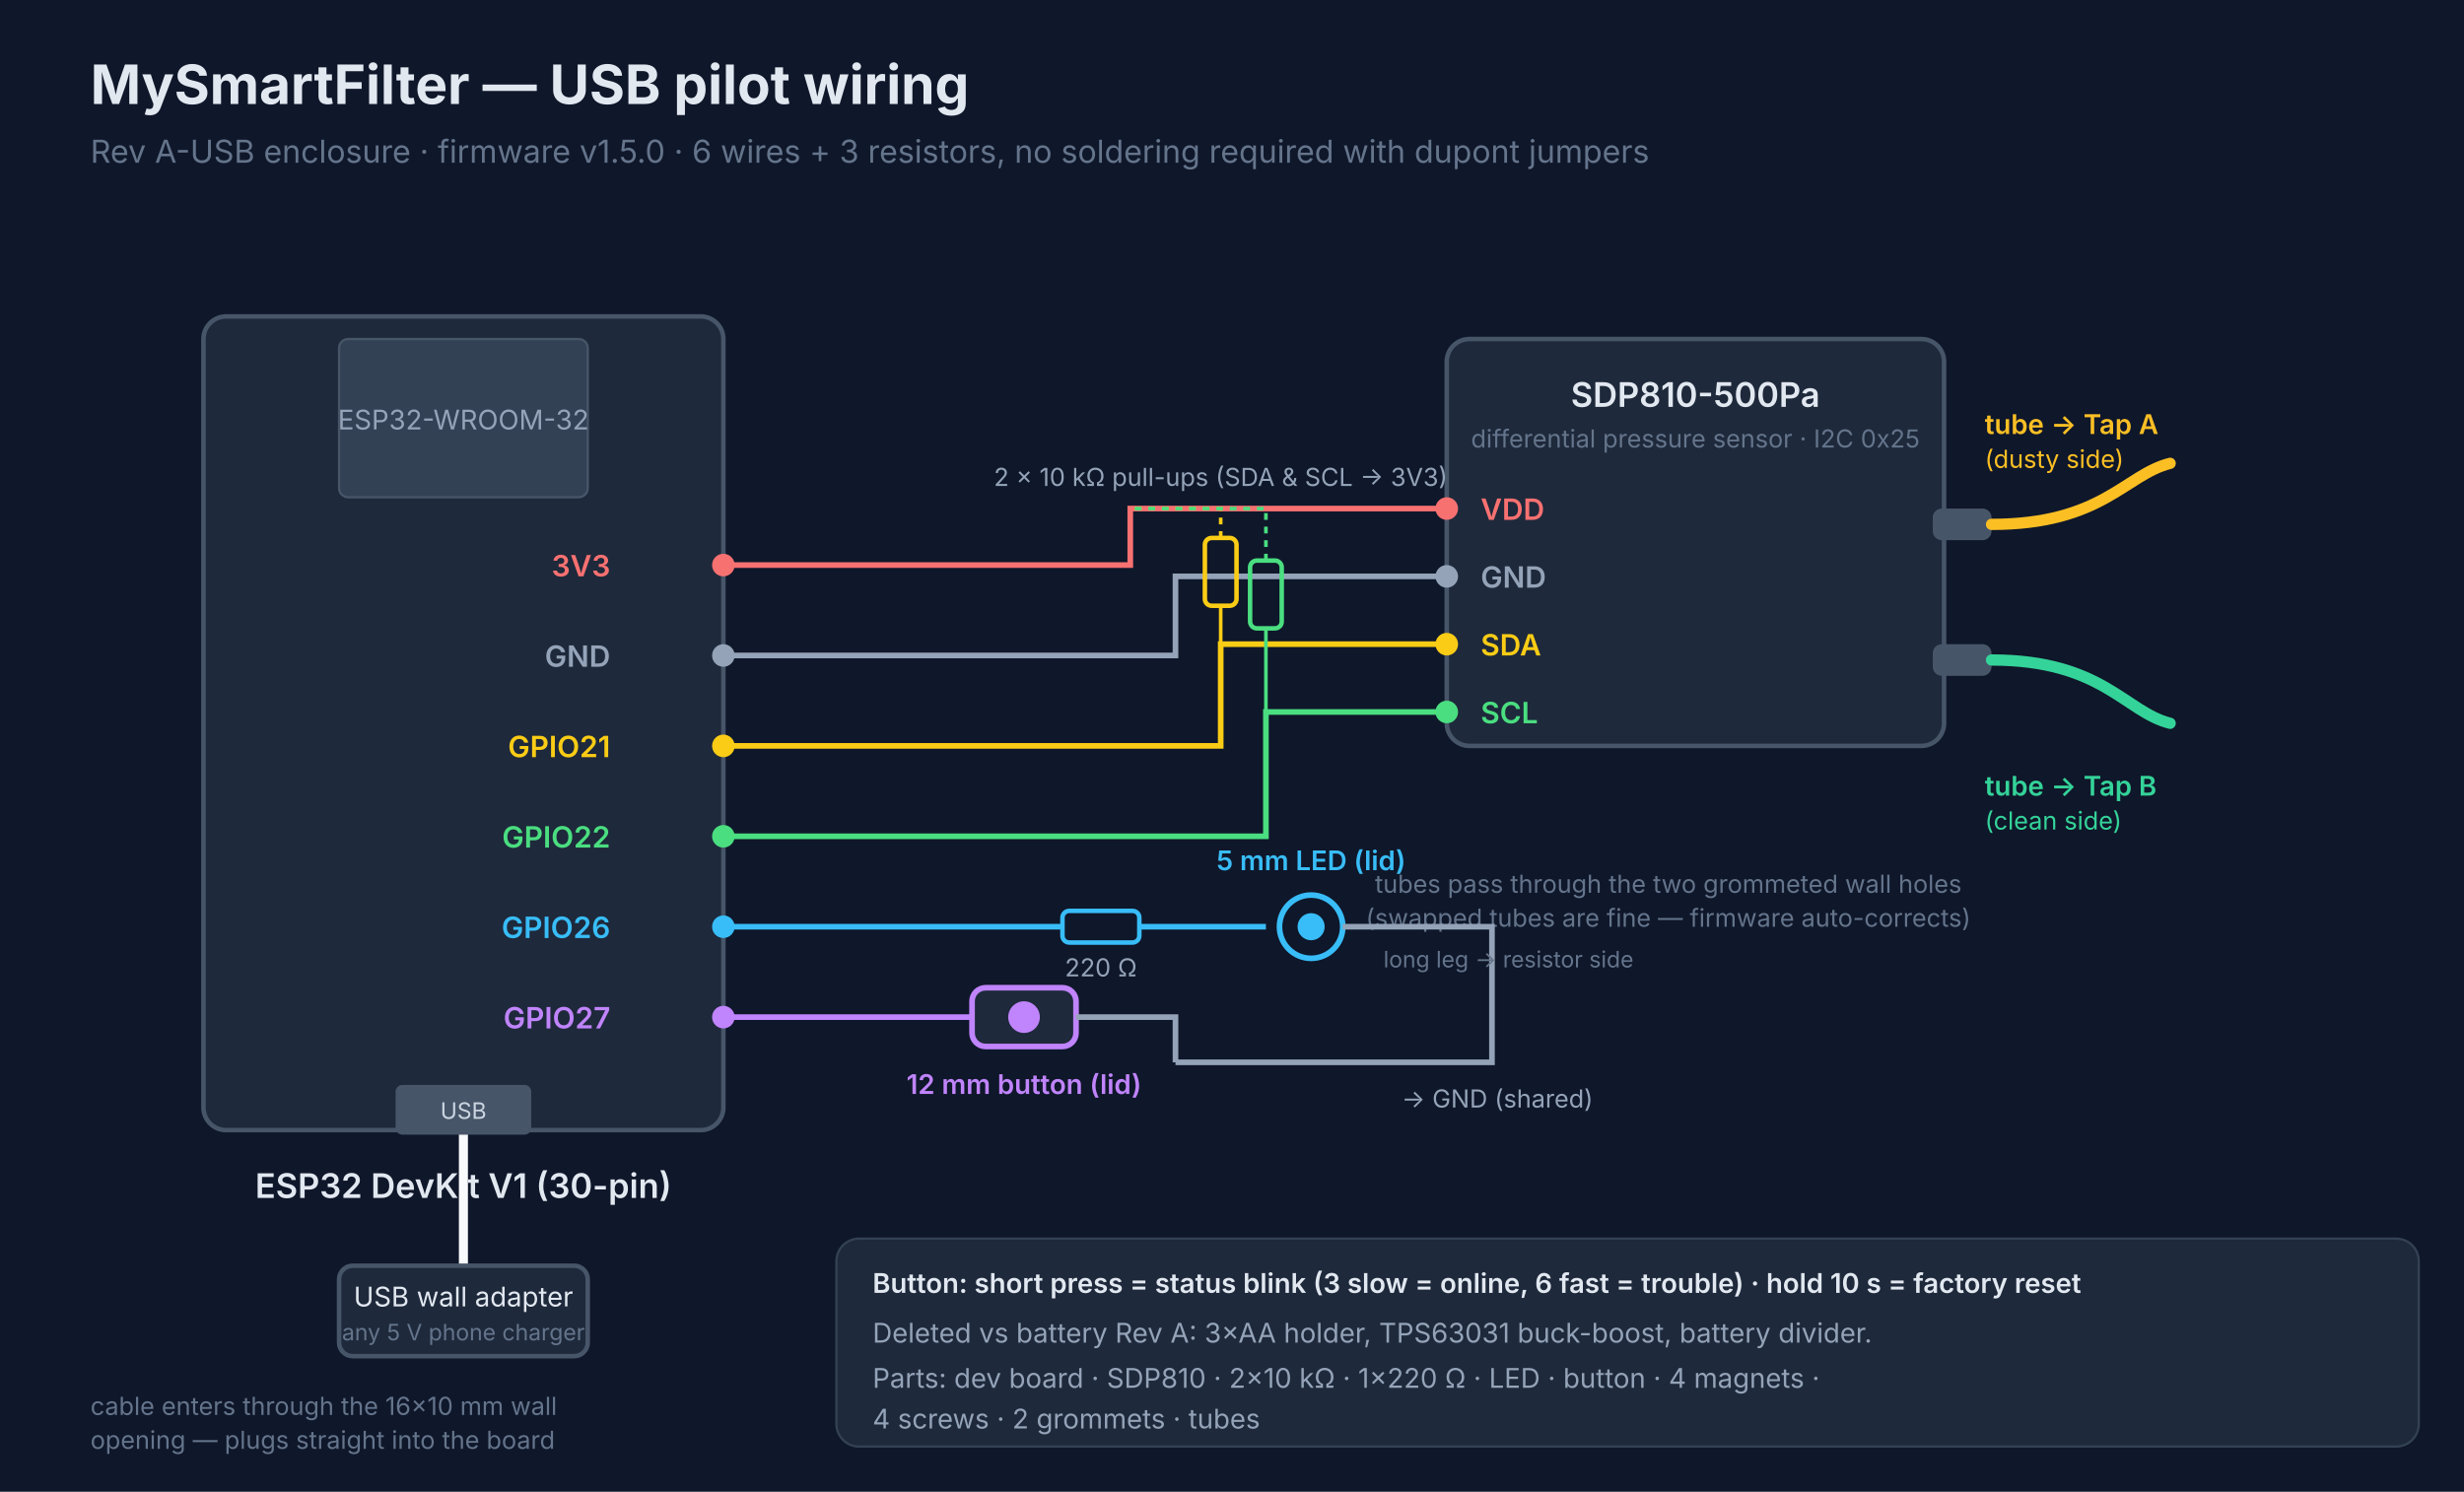
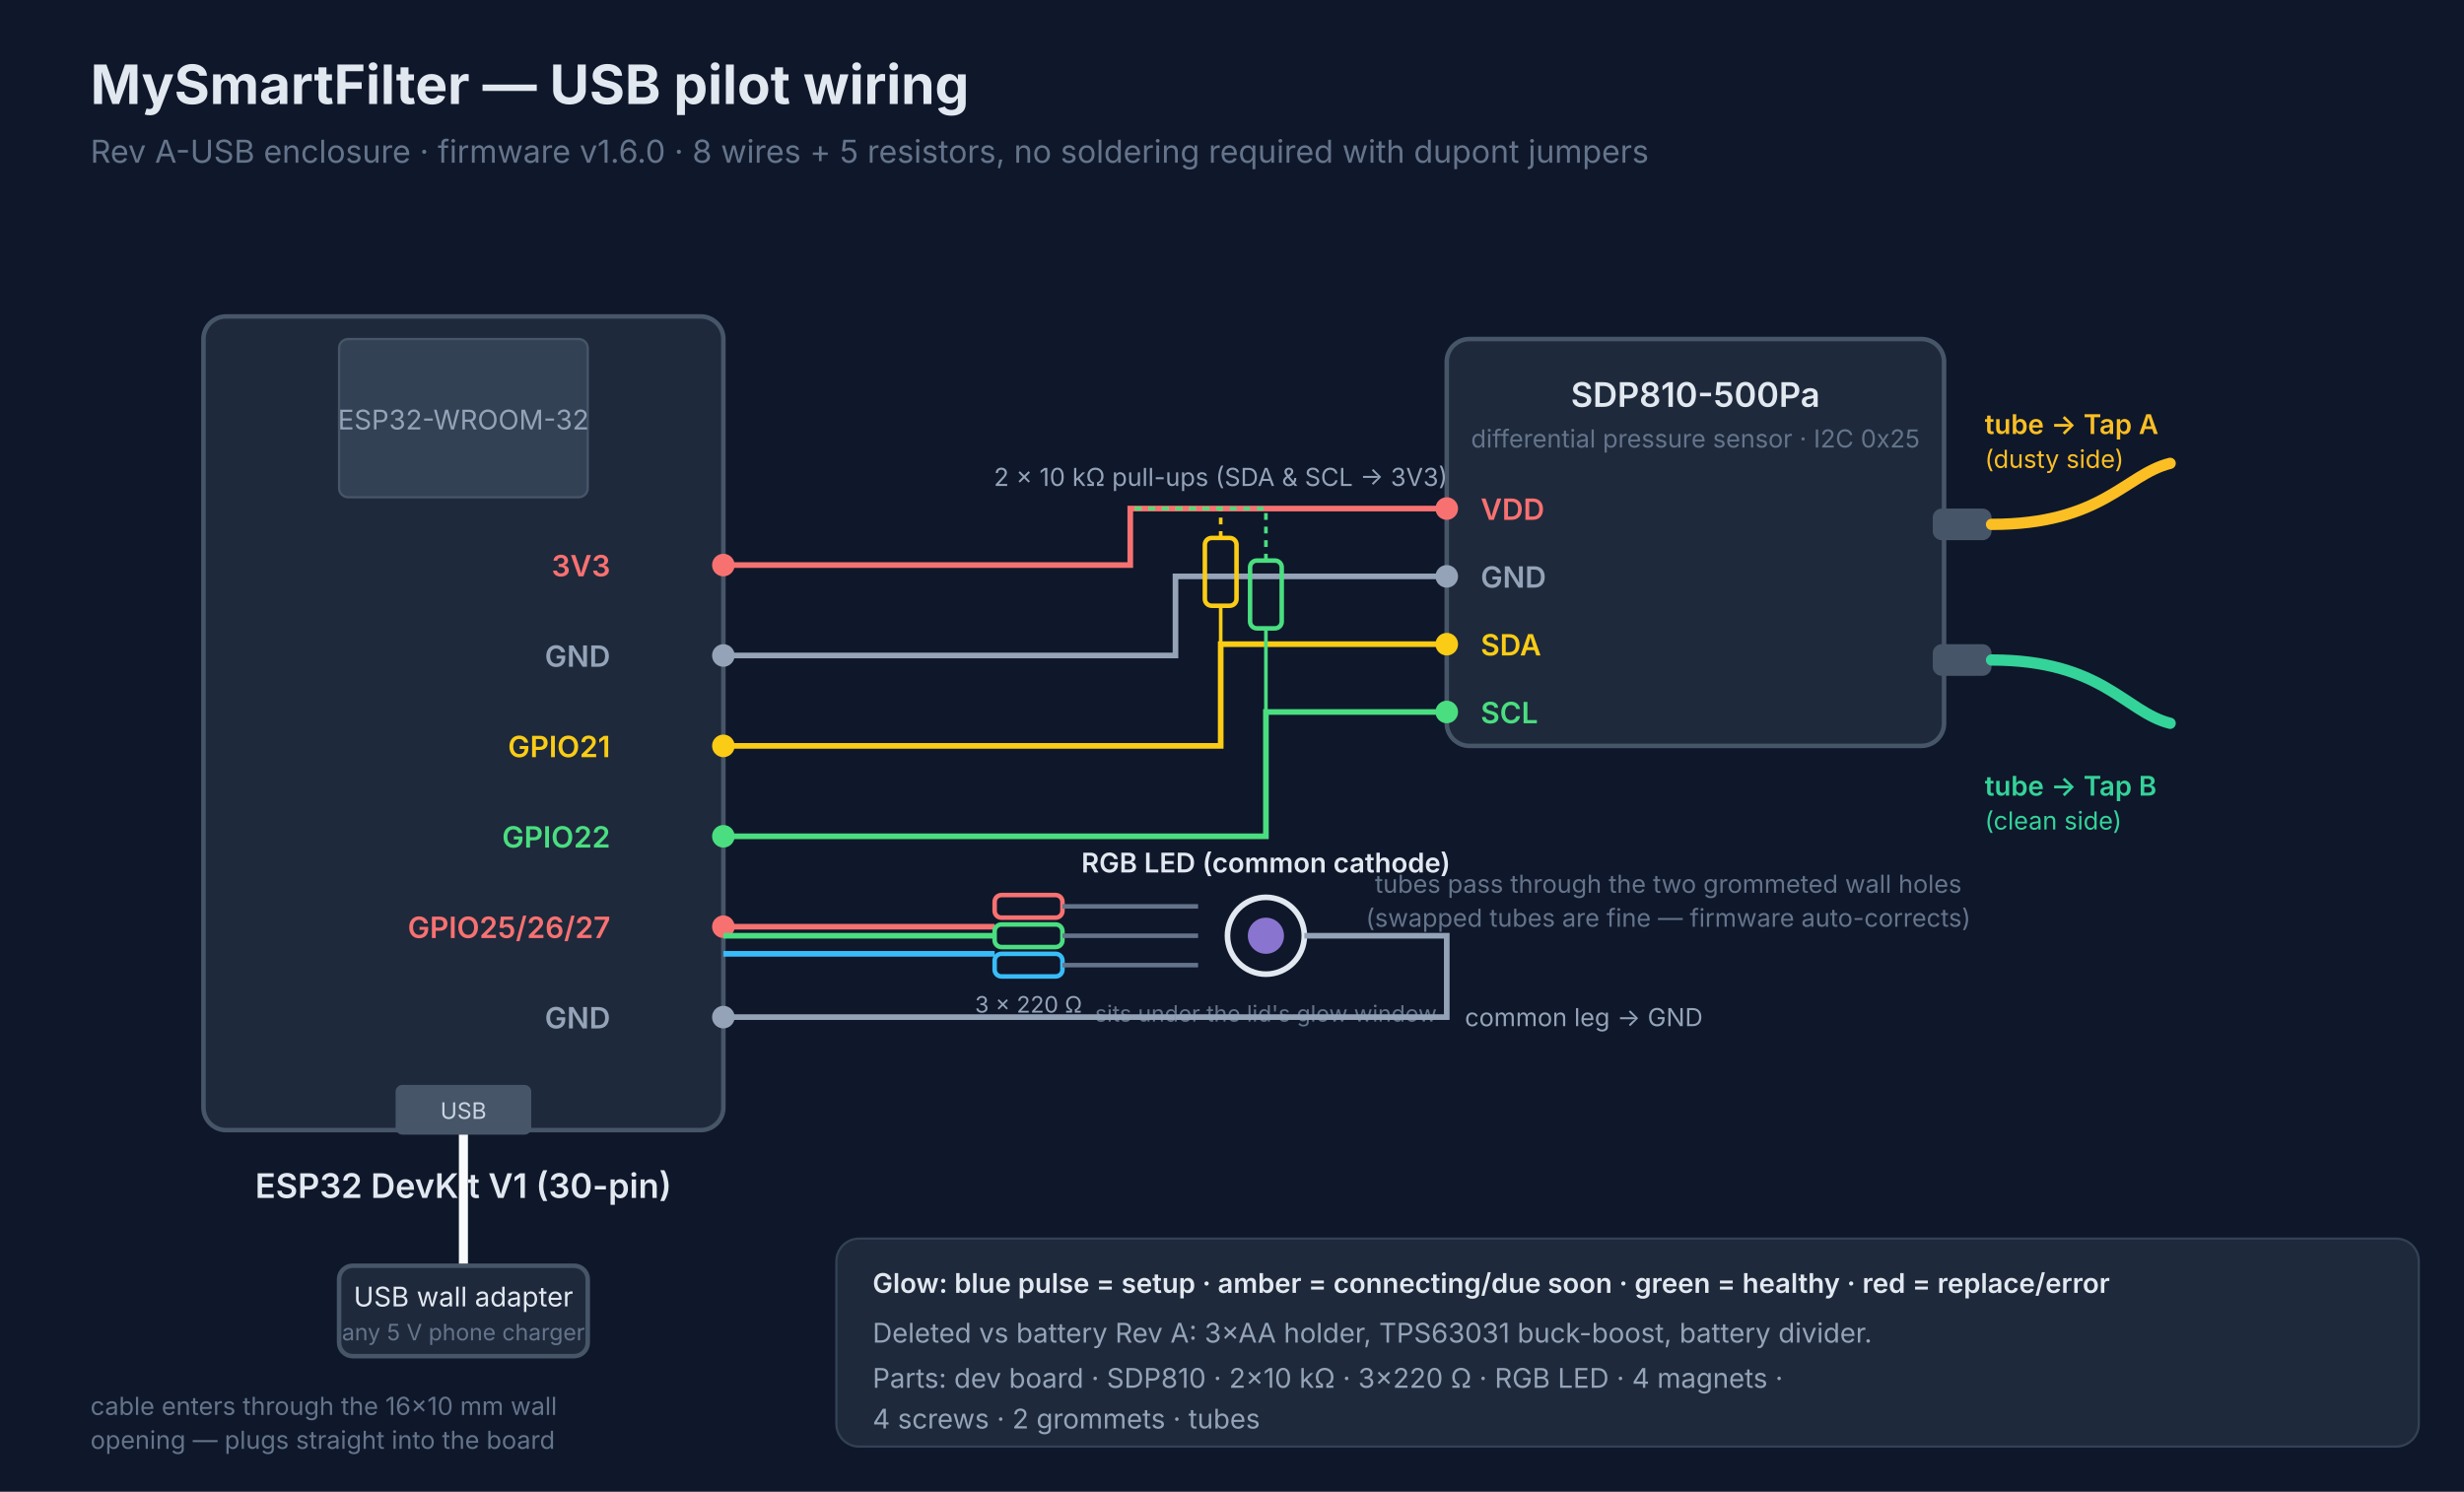
<svg xmlns="http://www.w3.org/2000/svg" viewBox="0 0 1090 660" font-family="-apple-system, 'Segoe UI', sans-serif">
  <defs>
    <marker id="dot" markerWidth="6" markerHeight="6" refX="3" refY="3">
      <circle cx="3" cy="3" r="2.4" fill="#e2e8f0" />
    </marker>
  </defs>
  <rect width="1090" height="660" fill="#0f172a" />
  <text x="40" y="46" fill="#e2e8f0" font-size="24" font-weight="700">MySmartFilter — USB pilot wiring</text>
-   <text x="40" y="72" fill="#64748b" font-size="14">Rev A-USB enclosure · firmware v1.5.0 · 6 wires + 3 resistors, no soldering required with dupont jumpers</text>
+   <text x="40" y="72" fill="#64748b" font-size="14">Rev A-USB enclosure · firmware v1.6.0 · 8 wires + 5 resistors, no soldering required with dupont jumpers</text>
  <rect x="90" y="140" width="230" height="360" rx="10" fill="#1e293b" stroke="#475569" stroke-width="2" />
  <rect x="150" y="150" width="110" height="70" rx="4" fill="#334155" stroke="#475569" />
  <text x="205" y="190" fill="#94a3b8" font-size="12" text-anchor="middle">ESP32-WROOM-32</text>
  <text x="205" y="530" fill="#e2e8f0" font-size="15" font-weight="600" text-anchor="middle">ESP32 DevKit V1 (30-pin)</text>
  <rect x="175" y="480" width="60" height="22" rx="3" fill="#475569" />
  <text x="205" y="495" fill="#cbd5e1" font-size="10" text-anchor="middle">USB</text>
  <path d="M205 502 v58" stroke="#f8fafc" stroke-width="4" fill="none" />
  <rect x="150" y="560" width="110" height="40" rx="6" fill="#1e293b" stroke="#475569" stroke-width="2" />
  <text x="205" y="578" fill="#e2e8f0" font-size="12" text-anchor="middle">USB wall adapter</text>
  <text x="205" y="593" fill="#64748b" font-size="10" text-anchor="middle">any 5 V phone charger</text>
  <text x="40" y="626" fill="#64748b" font-size="11">cable enters through the 16×10 mm wall</text>
  <text x="40" y="641" fill="#64748b" font-size="11">opening — plugs straight into the board</text>
  <g font-size="13" font-weight="600">
    <circle cx="320" cy="250" r="5" fill="#f87171" />
    <text x="270" y="255" fill="#f87171" text-anchor="end">3V3</text>
    <circle cx="320" cy="290" r="5" fill="#94a3b8" />
    <text x="270" y="295" fill="#94a3b8" text-anchor="end">GND</text>
    <circle cx="320" cy="330" r="5" fill="#facc15" />
    <text x="270" y="335" fill="#facc15" text-anchor="end">GPIO21</text>
    <circle cx="320" cy="370" r="5" fill="#4ade80" />
    <text x="270" y="375" fill="#4ade80" text-anchor="end">GPIO22</text>
-     <circle cx="320" cy="410" r="5" fill="#38bdf8" />
-     <text x="270" y="415" fill="#38bdf8" text-anchor="end">GPIO26</text>
-     <circle cx="320" cy="450" r="5" fill="#c084fc" />
-     <text x="270" y="455" fill="#c084fc" text-anchor="end">GPIO27</text>
+     <circle cx="320" cy="410" r="5" fill="#f87171" />
+     <text x="270" y="415" fill="#f87171" text-anchor="end">GPIO25/26/27</text>
+     <circle cx="320" cy="450" r="5" fill="#94a3b8" />
+     <text x="270" y="455" fill="#94a3b8" text-anchor="end">GND</text>
  </g>
  <rect x="640" y="150" width="220" height="180" rx="10" fill="#1e293b" stroke="#475569" stroke-width="2" />
  <text x="750" y="180" fill="#e2e8f0" font-size="15" font-weight="600" text-anchor="middle">SDP810-500Pa</text>
  <text x="750" y="198" fill="#64748b" font-size="11" text-anchor="middle">differential pressure sensor · I2C 0x25</text>
  <g font-size="13" font-weight="600">
    <circle cx="640" cy="225" r="5" fill="#f87171" />
    <text x="655" y="230" fill="#f87171">VDD</text>
    <circle cx="640" cy="255" r="5" fill="#94a3b8" />
    <text x="655" y="260" fill="#94a3b8">GND</text>
    <circle cx="640" cy="285" r="5" fill="#facc15" />
    <text x="655" y="290" fill="#facc15">SDA</text>
    <circle cx="640" cy="315" r="5" fill="#4ade80" />
    <text x="655" y="320" fill="#4ade80">SCL</text>
  </g>
  <rect x="855" y="225" width="26" height="14" rx="4" fill="#475569" />
  <rect x="855" y="285" width="26" height="14" rx="4" fill="#475569" />
  <path d="M881 232 C 930 232, 940 210, 960 205" stroke="#fbbf24" stroke-width="5" fill="none" stroke-linecap="round" />
  <path d="M881 292 C 930 292, 940 315, 960 320" stroke="#34d399" stroke-width="5" fill="none" stroke-linecap="round" />
  <text x="878" y="192" fill="#fbbf24" font-size="12" font-weight="600">tube → Tap A</text>
  <text x="878" y="207" fill="#fbbf24" font-size="11">(dusty side)</text>
  <text x="878" y="352" fill="#34d399" font-size="12" font-weight="600">tube → Tap B</text>
  <text x="878" y="367" fill="#34d399" font-size="11">(clean side)</text>
  <text x="738" y="395" fill="#64748b" font-size="11" text-anchor="middle">tubes pass through the two grommeted wall holes</text>
  <text x="738" y="410" fill="#64748b" font-size="11" text-anchor="middle">(swapped tubes are fine — firmware auto-corrects)</text>
  <path d="M320 250 H 500 V 225 H 640" stroke="#f87171" stroke-width="2.5" fill="none" />
  <path d="M320 290 H 520 V 255 H 640" stroke="#94a3b8" stroke-width="2.5" fill="none" />
  <path d="M320 330 H 540 V 285 H 640" stroke="#facc15" stroke-width="2.5" fill="none" />
  <path d="M320 370 H 560 V 315 H 640" stroke="#4ade80" stroke-width="2.5" fill="none" />
  <rect x="533" y="238" width="14" height="30" rx="3" fill="none" stroke="#facc15" stroke-width="2" />
  <path d="M540 238 V 225 H 500" stroke="#facc15" stroke-width="1.6" fill="none" stroke-dasharray="3 3" />
  <path d="M540 268 V 285" stroke="#facc15" stroke-width="1.6" fill="none" />
  <rect x="553" y="248" width="14" height="30" rx="3" fill="none" stroke="#4ade80" stroke-width="2" />
  <path d="M560 248 V 225 H 500" stroke="#4ade80" stroke-width="1.6" fill="none" stroke-dasharray="3 3" />
  <path d="M560 278 V 315" stroke="#4ade80" stroke-width="1.6" fill="none" />
  <text x="540" y="215" fill="#94a3b8" font-size="11" text-anchor="middle">2 × 10 kΩ pull-ups (SDA &amp; SCL → 3V3)</text>
-   <path d="M320 410 H 470" stroke="#38bdf8" stroke-width="2.5" fill="none" />
-   <rect x="470" y="403" width="34" height="14" rx="3" fill="none" stroke="#38bdf8" stroke-width="2" />
-   <text x="487" y="432" fill="#94a3b8" font-size="11" text-anchor="middle">220 Ω</text>
-   <path d="M504 410 H 560" stroke="#38bdf8" stroke-width="2.5" fill="none" />
-   <circle cx="580" cy="410" r="14" fill="none" stroke="#38bdf8" stroke-width="2.5" />
-   <circle cx="580" cy="410" r="6" fill="#38bdf8" />
-   <path d="M594 410 H 660 V 470 H 520" stroke="#94a3b8" stroke-width="2.5" fill="none" />
-   <text x="580" y="385" fill="#38bdf8" font-size="12" font-weight="600" text-anchor="middle">5 mm LED (lid)</text>
-   <text x="612" y="428" fill="#64748b" font-size="10">long leg → resistor side</text>
-   <path d="M320 450 H 430" stroke="#c084fc" stroke-width="2.5" fill="none" />
-   <rect x="430" y="437" width="46" height="26" rx="6" fill="#1e293b" stroke="#c084fc" stroke-width="2.5" />
-   <circle cx="453" cy="450" r="7" fill="#c084fc" />
-   <path d="M476 450 H 520 V 470" stroke="#94a3b8" stroke-width="2.5" fill="none" />
-   <text x="453" y="484" fill="#c084fc" font-size="12" font-weight="600" text-anchor="middle">12 mm button (lid)</text>
-   <text x="620" y="490" fill="#94a3b8" font-size="11">→ GND (shared)</text>
+   <path d="M320 410 H 440" stroke="#f87171" stroke-width="2.5" fill="none" />
+   <path d="M320 418 H 440" stroke="#4ade80" stroke-width="2.5" fill="none" transform="translate(0,-4)" />
+   <path d="M320 422 H 440" stroke="#38bdf8" stroke-width="2.5" fill="none" />
+   <rect x="440" y="396" width="30" height="10" rx="3" fill="none" stroke="#f87171" stroke-width="2" />
+   <rect x="440" y="409" width="30" height="10" rx="3" fill="none" stroke="#4ade80" stroke-width="2" />
+   <rect x="440" y="422" width="30" height="10" rx="3" fill="none" stroke="#38bdf8" stroke-width="2" />
+   <text x="455" y="448" fill="#94a3b8" font-size="10" text-anchor="middle">3 × 220 Ω</text>
+   <path d="M470 401 H 530 M470 414 H 530 M470 427 H 530" stroke="#64748b" stroke-width="2" fill="none" />
+   <circle cx="560" cy="414" r="17" fill="none" stroke="#e2e8f0" stroke-width="2.5" />
+   <circle cx="560" cy="414" r="8" fill="#a78bfa" opacity="0.8" />
+   <text x="560" y="386" fill="#e2e8f0" font-size="12" font-weight="600" text-anchor="middle">RGB LED (common cathode)</text>
+   <text x="560" y="452" fill="#64748b" font-size="10" text-anchor="middle">sits under the lid's glow window</text>
+   <path d="M577 414 H 640 V 450 H 520 V 450" stroke="#94a3b8" stroke-width="2.5" fill="none" />
+   <path d="M320 450 H 520 V 450" stroke="#94a3b8" stroke-width="2.5" fill="none" />
+   <text x="648" y="454" fill="#94a3b8" font-size="11">common leg → GND</text>
  <rect x="90" y="530" width="0" height="0" fill="none" />
  <g transform="translate(370,548)">
    <rect x="0" y="0" width="700" height="92" rx="10" fill="#1e293b" stroke="#334155" />
-     <text x="16" y="24" fill="#e2e8f0" font-size="12" font-weight="600">Button: short press = status blink (3 slow = online, 6 fast = trouble) · hold 10 s = factory reset</text>
+     <text x="16" y="24" fill="#e2e8f0" font-size="12" font-weight="600">Glow: blue pulse = setup · amber = connecting/due soon · green = healthy · red = replace/error</text>
    <text x="16" y="46" fill="#94a3b8" font-size="12">Deleted vs battery Rev A: 3×AA holder, TPS63031 buck-boost, battery divider.</text>
-     <text x="16" y="66" fill="#94a3b8" font-size="12">Parts: dev board · SDP810 · 2×10 kΩ · 1×220 Ω · LED · button · 4 magnets ·</text>
+     <text x="16" y="66" fill="#94a3b8" font-size="12">Parts: dev board · SDP810 · 2×10 kΩ · 3×220 Ω · RGB LED · 4 magnets ·</text>
    <text x="16" y="84" fill="#94a3b8" font-size="12">4 screws · 2 grommets · tubes</text>
  </g>
</svg>
